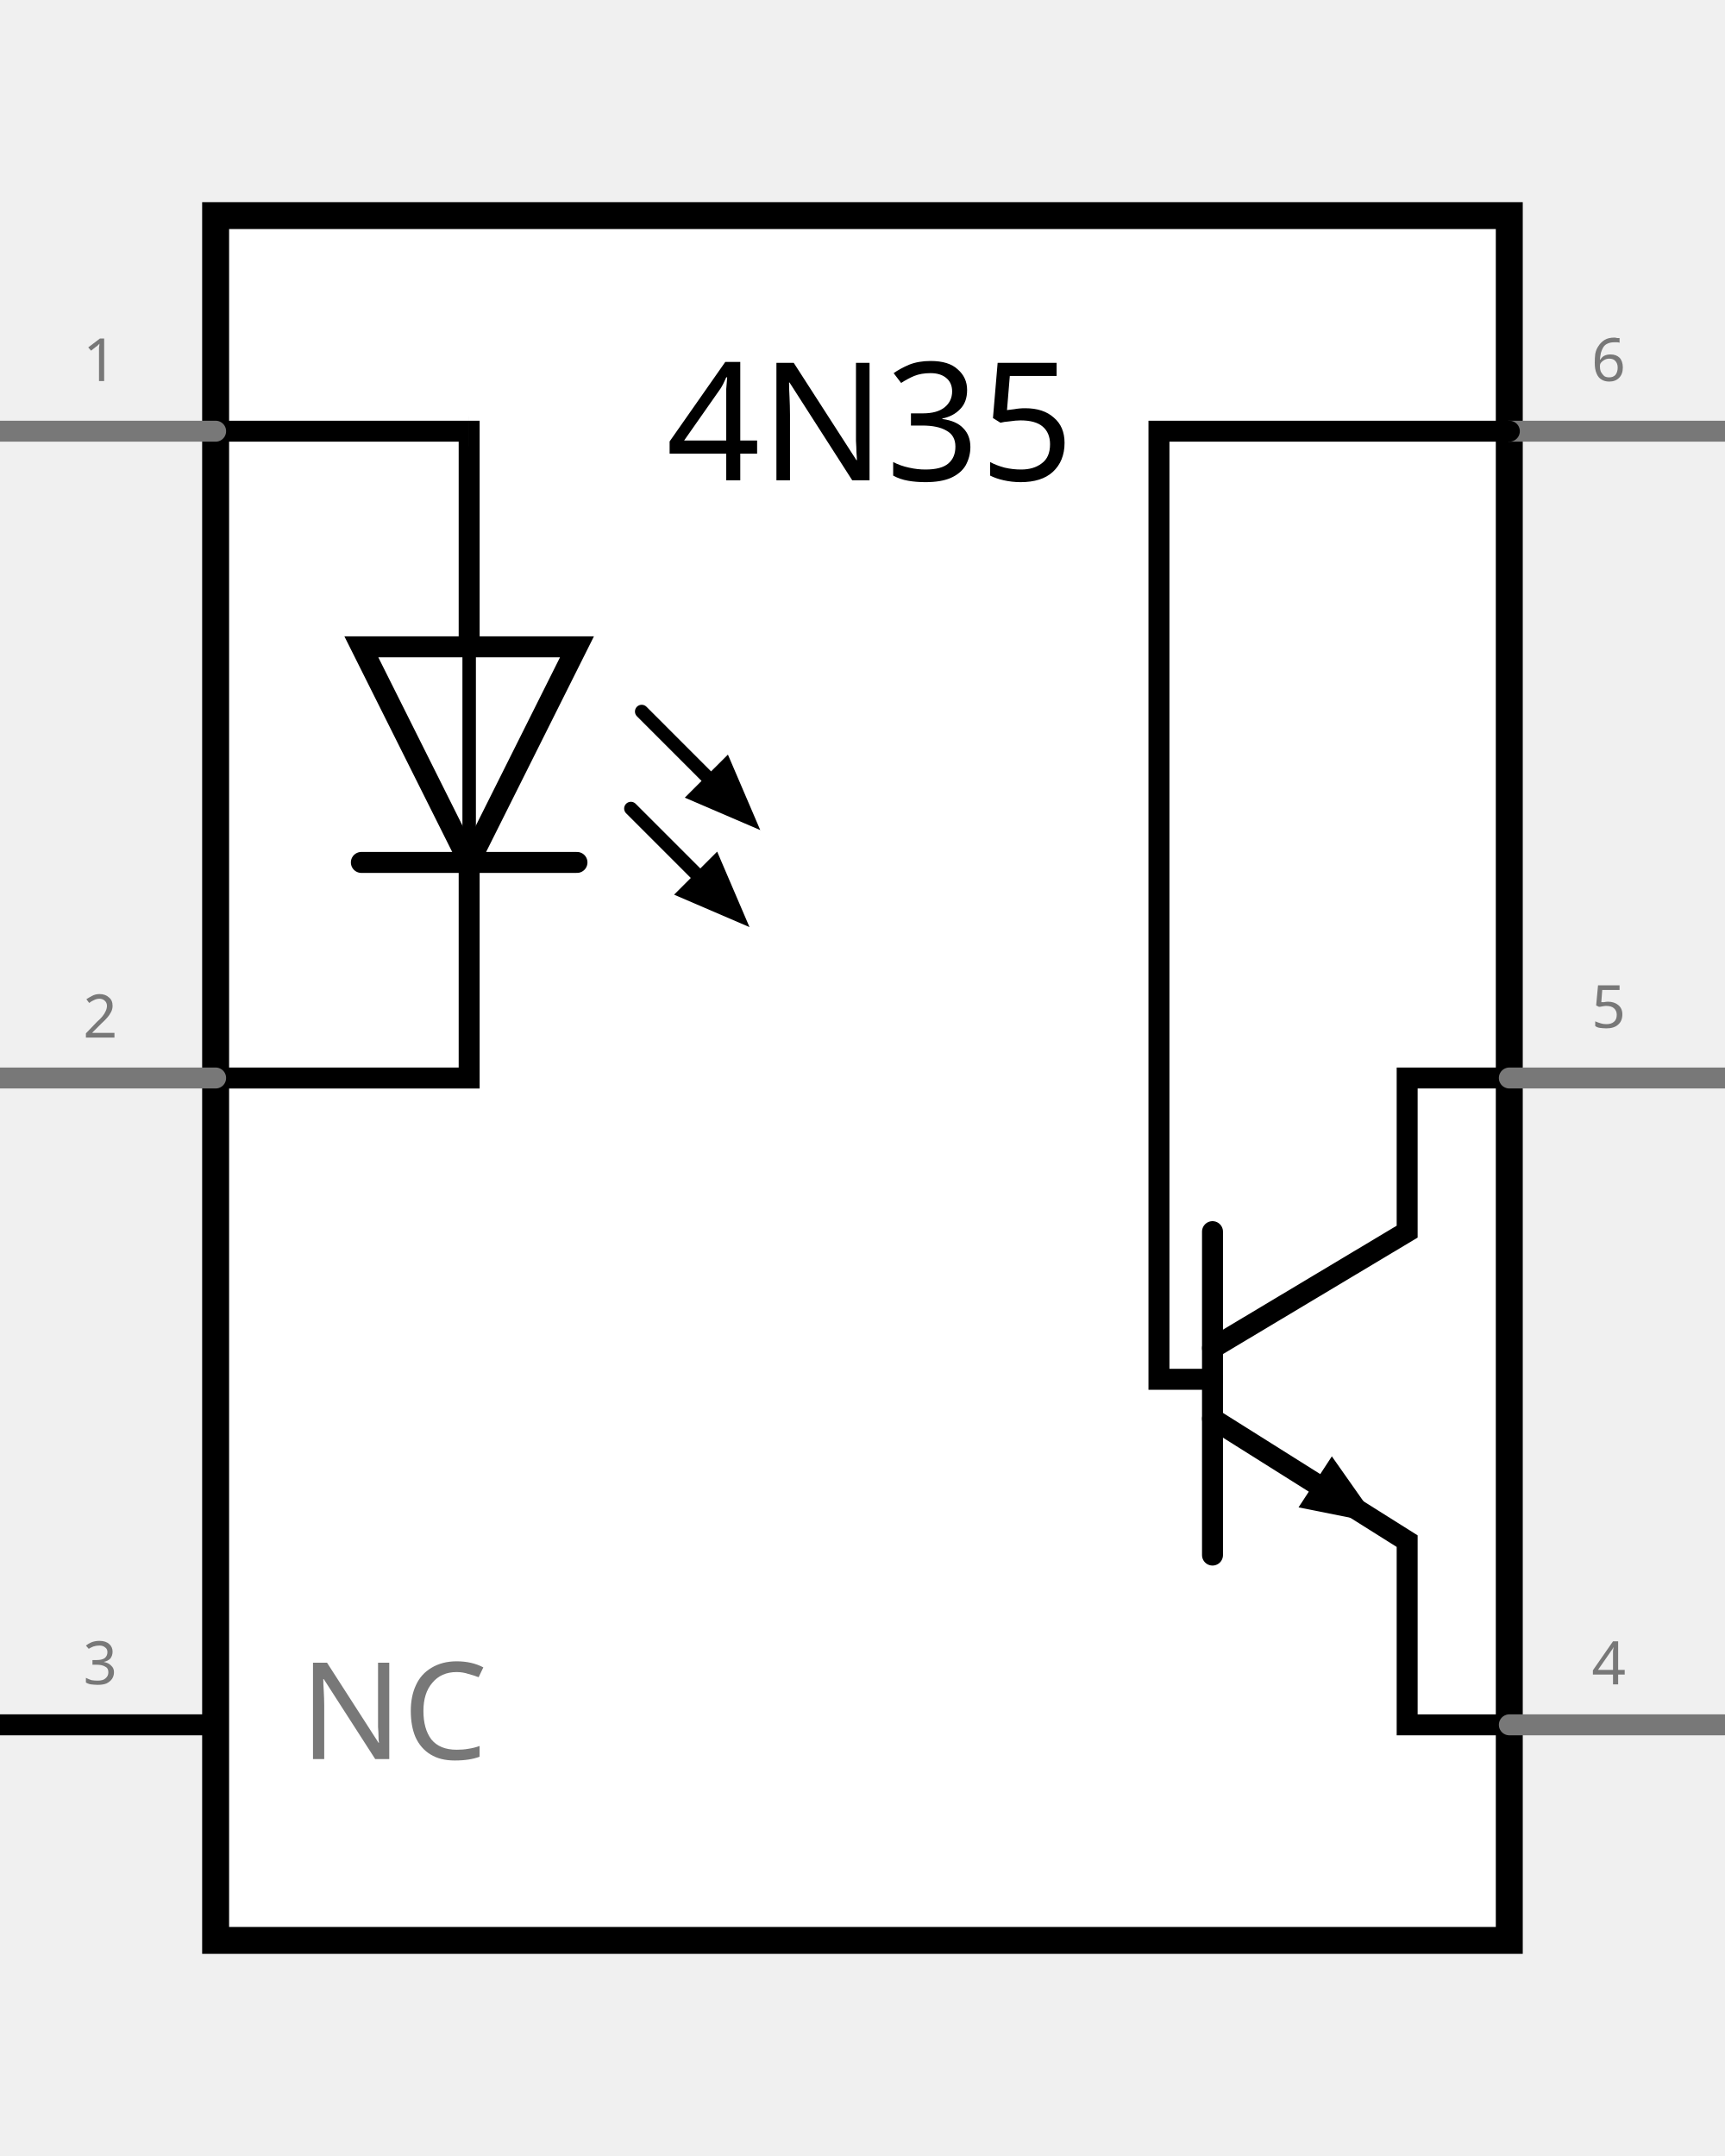
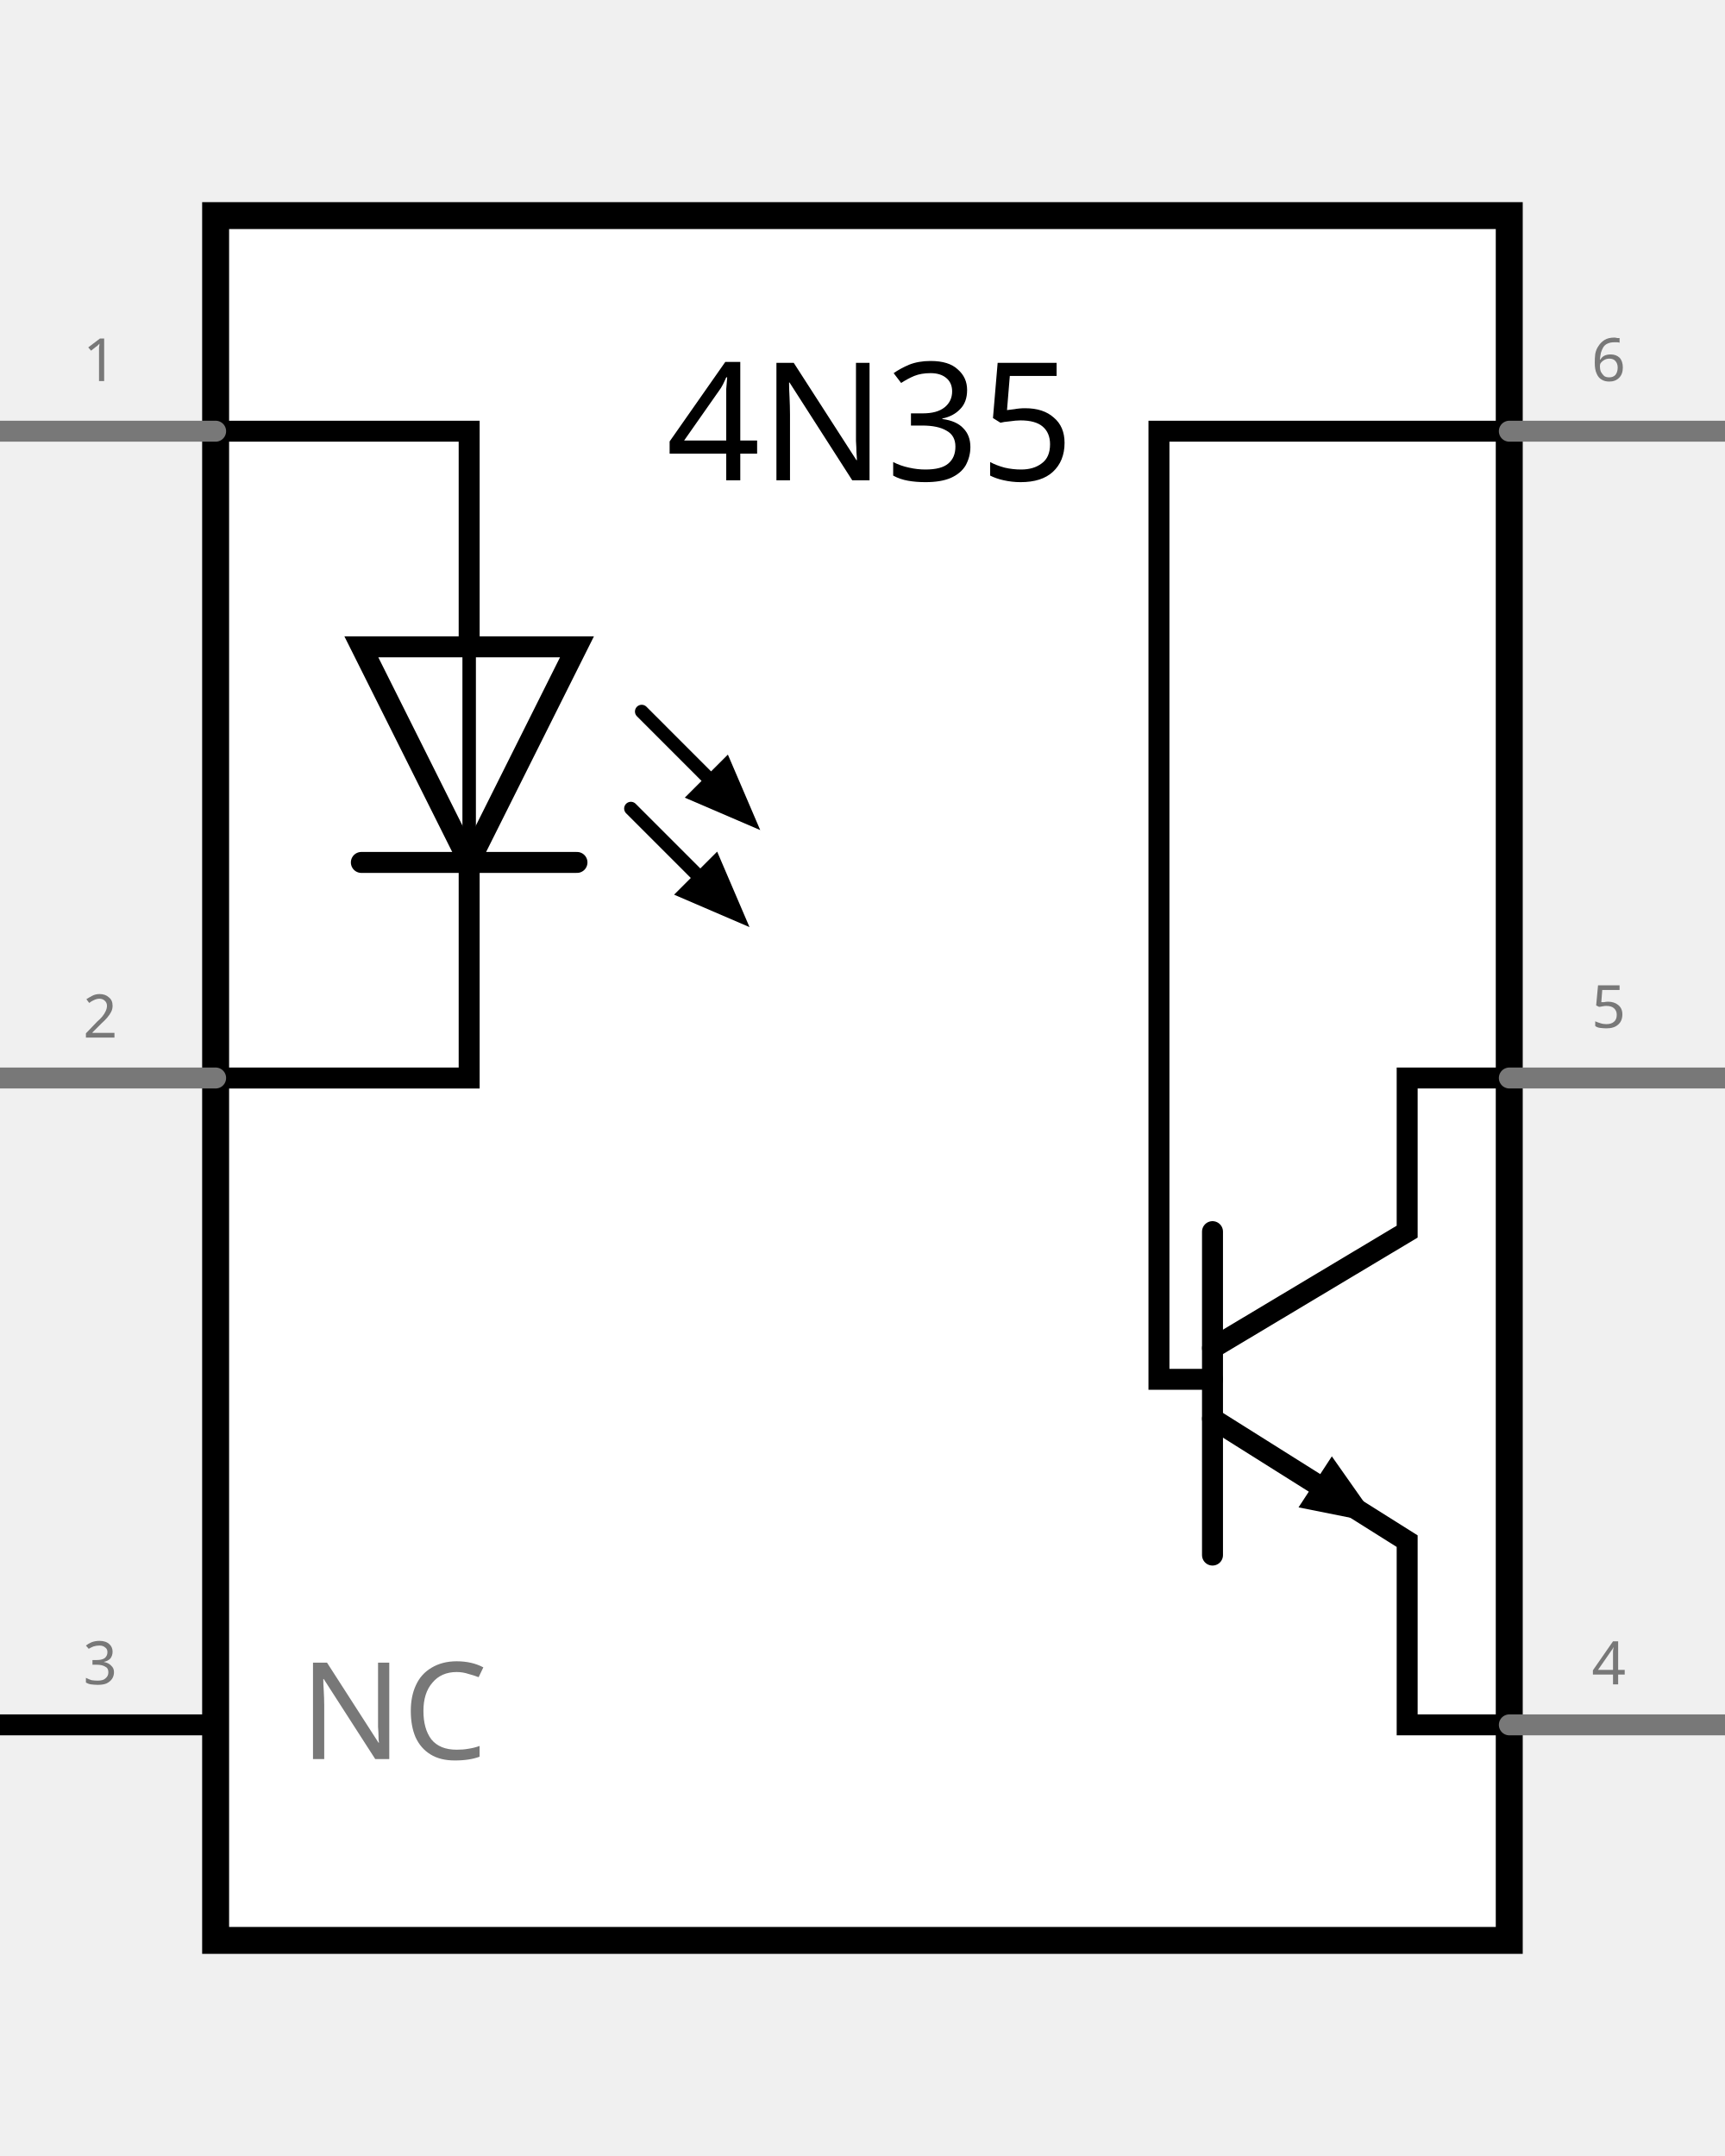
<svg xmlns="http://www.w3.org/2000/svg" version="1.1" id="svg2" x="0px" y="0px" width="57.6px" height="72px" viewBox="0 0 57.6 72" enable-background="new 0 0 57.6 72" xml:space="preserve">
-   <rect id="part_symbol" x="7.2" y="7.2" fill="#FFFFFF" stroke="#000000" stroke-width="0.9" stroke-linecap="round" width="43.197" height="57.6" />
+   <rect id="part_symbol" x="7.2" y="7.2" fill="#FFFFFF" stroke="#000000" stroke-width="0.9" stroke-linecap="round" width="43.196" height="57.6" />
+   <polyline fill="none" stroke="#000000" stroke-width="0.7" stroke-linecap="round" points="50.399,14.4 38.699,14.4 38.699,46.063   40.487,46.063 " />
  <g id="schematic_1_">
    <line fill="none" stroke="#000000" stroke-width="0.7" stroke-linecap="round" x1="19.266" y1="28.801" x2="15.666" y2="28.801" />
    <line fill="none" stroke="#000000" stroke-width="0.7" stroke-linecap="round" x1="15.666" y1="28.801" x2="12.066" y2="28.801" />
    <polygon fill="#FFFFFF" stroke="#000000" stroke-width="0.7" stroke-linecap="round" points="15.666,28.801 12.066,21.601    15.666,21.601 19.266,21.601  " />
    <line fill="none" stroke="#000000" stroke-width="0.45" stroke-linecap="round" x1="15.666" y1="21.601" x2="15.666" y2="28.801" />
    <polyline id="connector1pin_1_" fill="none" stroke="#000000" stroke-width="0.7" stroke-linecap="round" points="7.36,36.001    15.666,36.001 15.666,28.801  " />
-     <polyline id="connector0pin_1_" fill="none" stroke="#000000" stroke-width="0.7" stroke-linecap="round" points="7.36,14.4    15.666,14.4 15.666,21.601  " />
+     <polyline id="connector0pin_1_" fill="none" stroke="#000000" stroke-width="0.7" stroke-linecap="round" points="7.2,14.4    15.666,14.4 15.666,21.601  " />
  </g>
  <line fill="none" stroke="#787878" stroke-width="0.7" stroke-linecap="round" stroke-linejoin="round" x1="0" y1="36" x2="7.2" y2="36" />
  <line fill="none" stroke="#787878" stroke-width="0.7" stroke-linecap="round" stroke-linejoin="round" x1="0" y1="14.4" x2="7.2" y2="14.4" />
-   <text transform="matrix(1 0 0 1 2.7749 12.7266)" fill="#787878" font-family="'DroidSans'" font-size="2">1</text>
-   <text transform="matrix(1 0 0 1 2.7749 34.6499)" fill="#787878" font-family="'DroidSans'" font-size="2">2</text>
-   <line fill="none" stroke="#000000" stroke-width="0.7" stroke-linecap="round" stroke-linejoin="round" x1="0" y1="57.601" x2="7.2" y2="57.601" />
-   <text transform="matrix(1 0 0 1 2.7749 56.25)" fill="#787878" font-family="'DroidSans'" font-size="2">3</text>
+   <text transform="matrix(1 0 0 1 2.7751 12.7266)" fill="#787878" font-family="'DroidSans'" font-size="2">1</text>
+   <text transform="matrix(1 0 0 1 2.7751 34.6494)" fill="#787878" font-family="'DroidSans'" font-size="2">2</text>
+   <line fill="none" stroke="#000000" stroke-width="0.7" stroke-linecap="round" stroke-linejoin="round" x1="0" y1="57.602" x2="7.2" y2="57.602" />
+   <text transform="matrix(1 0 0 1 2.7751 56.25)" fill="#787878" font-family="'DroidSans'" font-size="2">3</text>
  <line fill="none" stroke="#000000" stroke-width="0.7" stroke-linecap="round" x1="40.487" y1="41.131" x2="40.487" y2="51.932" />
  <polyline id="connector1pin_4_" fill="none" stroke="#000000" stroke-width="0.7" stroke-linecap="round" points="40.487,47.378   46.987,51.467 46.987,57.602 50.239,57.602 " />
  <polyline id="connector1pin_2_" fill="none" stroke="#000000" stroke-width="0.7" stroke-linecap="round" points="50.239,36   46.987,36 46.987,41.131 40.487,45.021 " />
-   <line fill="none" stroke="#787878" stroke-width="0.7" stroke-linecap="round" stroke-linejoin="round" x1="50.399" y1="57.601" x2="57.6" y2="57.601" />
+   <line fill="none" stroke="#787878" stroke-width="0.7" stroke-linecap="round" stroke-linejoin="round" x1="50.399" y1="57.602" x2="57.6" y2="57.602" />
  <line fill="none" stroke="#787878" stroke-width="0.7" stroke-linecap="round" stroke-linejoin="round" x1="50.399" y1="36" x2="57.6" y2="36" />
-   <text transform="matrix(1 0 0 1 53.1416 34.3267)" fill="#787878" font-family="'DroidSans'" font-size="2">5</text>
+   <text transform="matrix(1 0 0 1 53.1418 34.3262)" fill="#787878" font-family="'DroidSans'" font-size="2">5</text>
  <line fill="none" stroke="#787878" stroke-width="0.7" stroke-linecap="round" stroke-linejoin="round" x1="50.399" y1="14.4" x2="57.6" y2="14.4" />
-   <text transform="matrix(1 0 0 1 53.1416 12.7271)" fill="#787878" font-family="'DroidSans'" font-size="2">6</text>
-   <text transform="matrix(1 0 0 1 53.1416 56.25)" fill="#787878" font-family="'DroidSans'" font-size="2">4</text>
-   <text transform="matrix(1 0 0 1 22.25 16.0391)" font-family="'DroidSans'" font-size="5.5">4N35</text>
+   <text transform="matrix(1 0 0 1 53.1418 12.7266)" fill="#787878" font-family="'DroidSans'" font-size="2">6</text>
+   <text transform="matrix(1 0 0 1 53.1418 56.25)" fill="#787878" font-family="'DroidSans'" font-size="2">4</text>
+   <text transform="matrix(1 0 0 1 22.2502 16.0391)" font-family="'DroidSans'" font-size="5.5">4N35</text>
  <line fill="none" stroke="#000000" stroke-width="0.45" stroke-linecap="round" x1="23.767" y1="26.102" x2="21.427" y2="23.761" />
  <line fill="none" stroke="#000000" stroke-width="0.45" stroke-linecap="round" x1="23.406" y1="29.341" x2="21.066" y2="27.001" />
  <rect id="connector1terminal_1_" x="15.666" y="36.001" fill="none" width="0.001" height="0.001" />
-   <polygon id="connector0terminal_1_" fill="none" stroke="#787878" stroke-miterlimit="10" points="15.666,14.4 15.666,14.4   15.667,14.4 " />
-   <path d="M22.866,26.638l1.44-1.438l1.08,2.521L22.866,26.638z" />
+   <path d="M22.866,26.638l1.439-1.438l1.08,2.521L22.866,26.638z" />
  <path d="M22.509,29.878l1.438-1.438l1.08,2.521L22.509,29.878z" />
  <path d="M43.36,50.339l1.112-1.704l1.577,2.243L43.36,50.339z" />
-   <polyline fill="none" stroke="#000000" stroke-width="0.7" stroke-linecap="round" points="50.399,14.4 38.699,14.4 38.699,46.062   40.487,46.062 " />
-   <text transform="matrix(1 0 0 1 10.0137 58.7451)" fill="#787878" font-family="'DroidSans'" font-size="4.5">NC</text>
+   <text transform="matrix(1 0 0 1 10.0139 58.7441)" fill="#787878" font-family="'DroidSans'" font-size="4.5">NC</text>
</svg>
